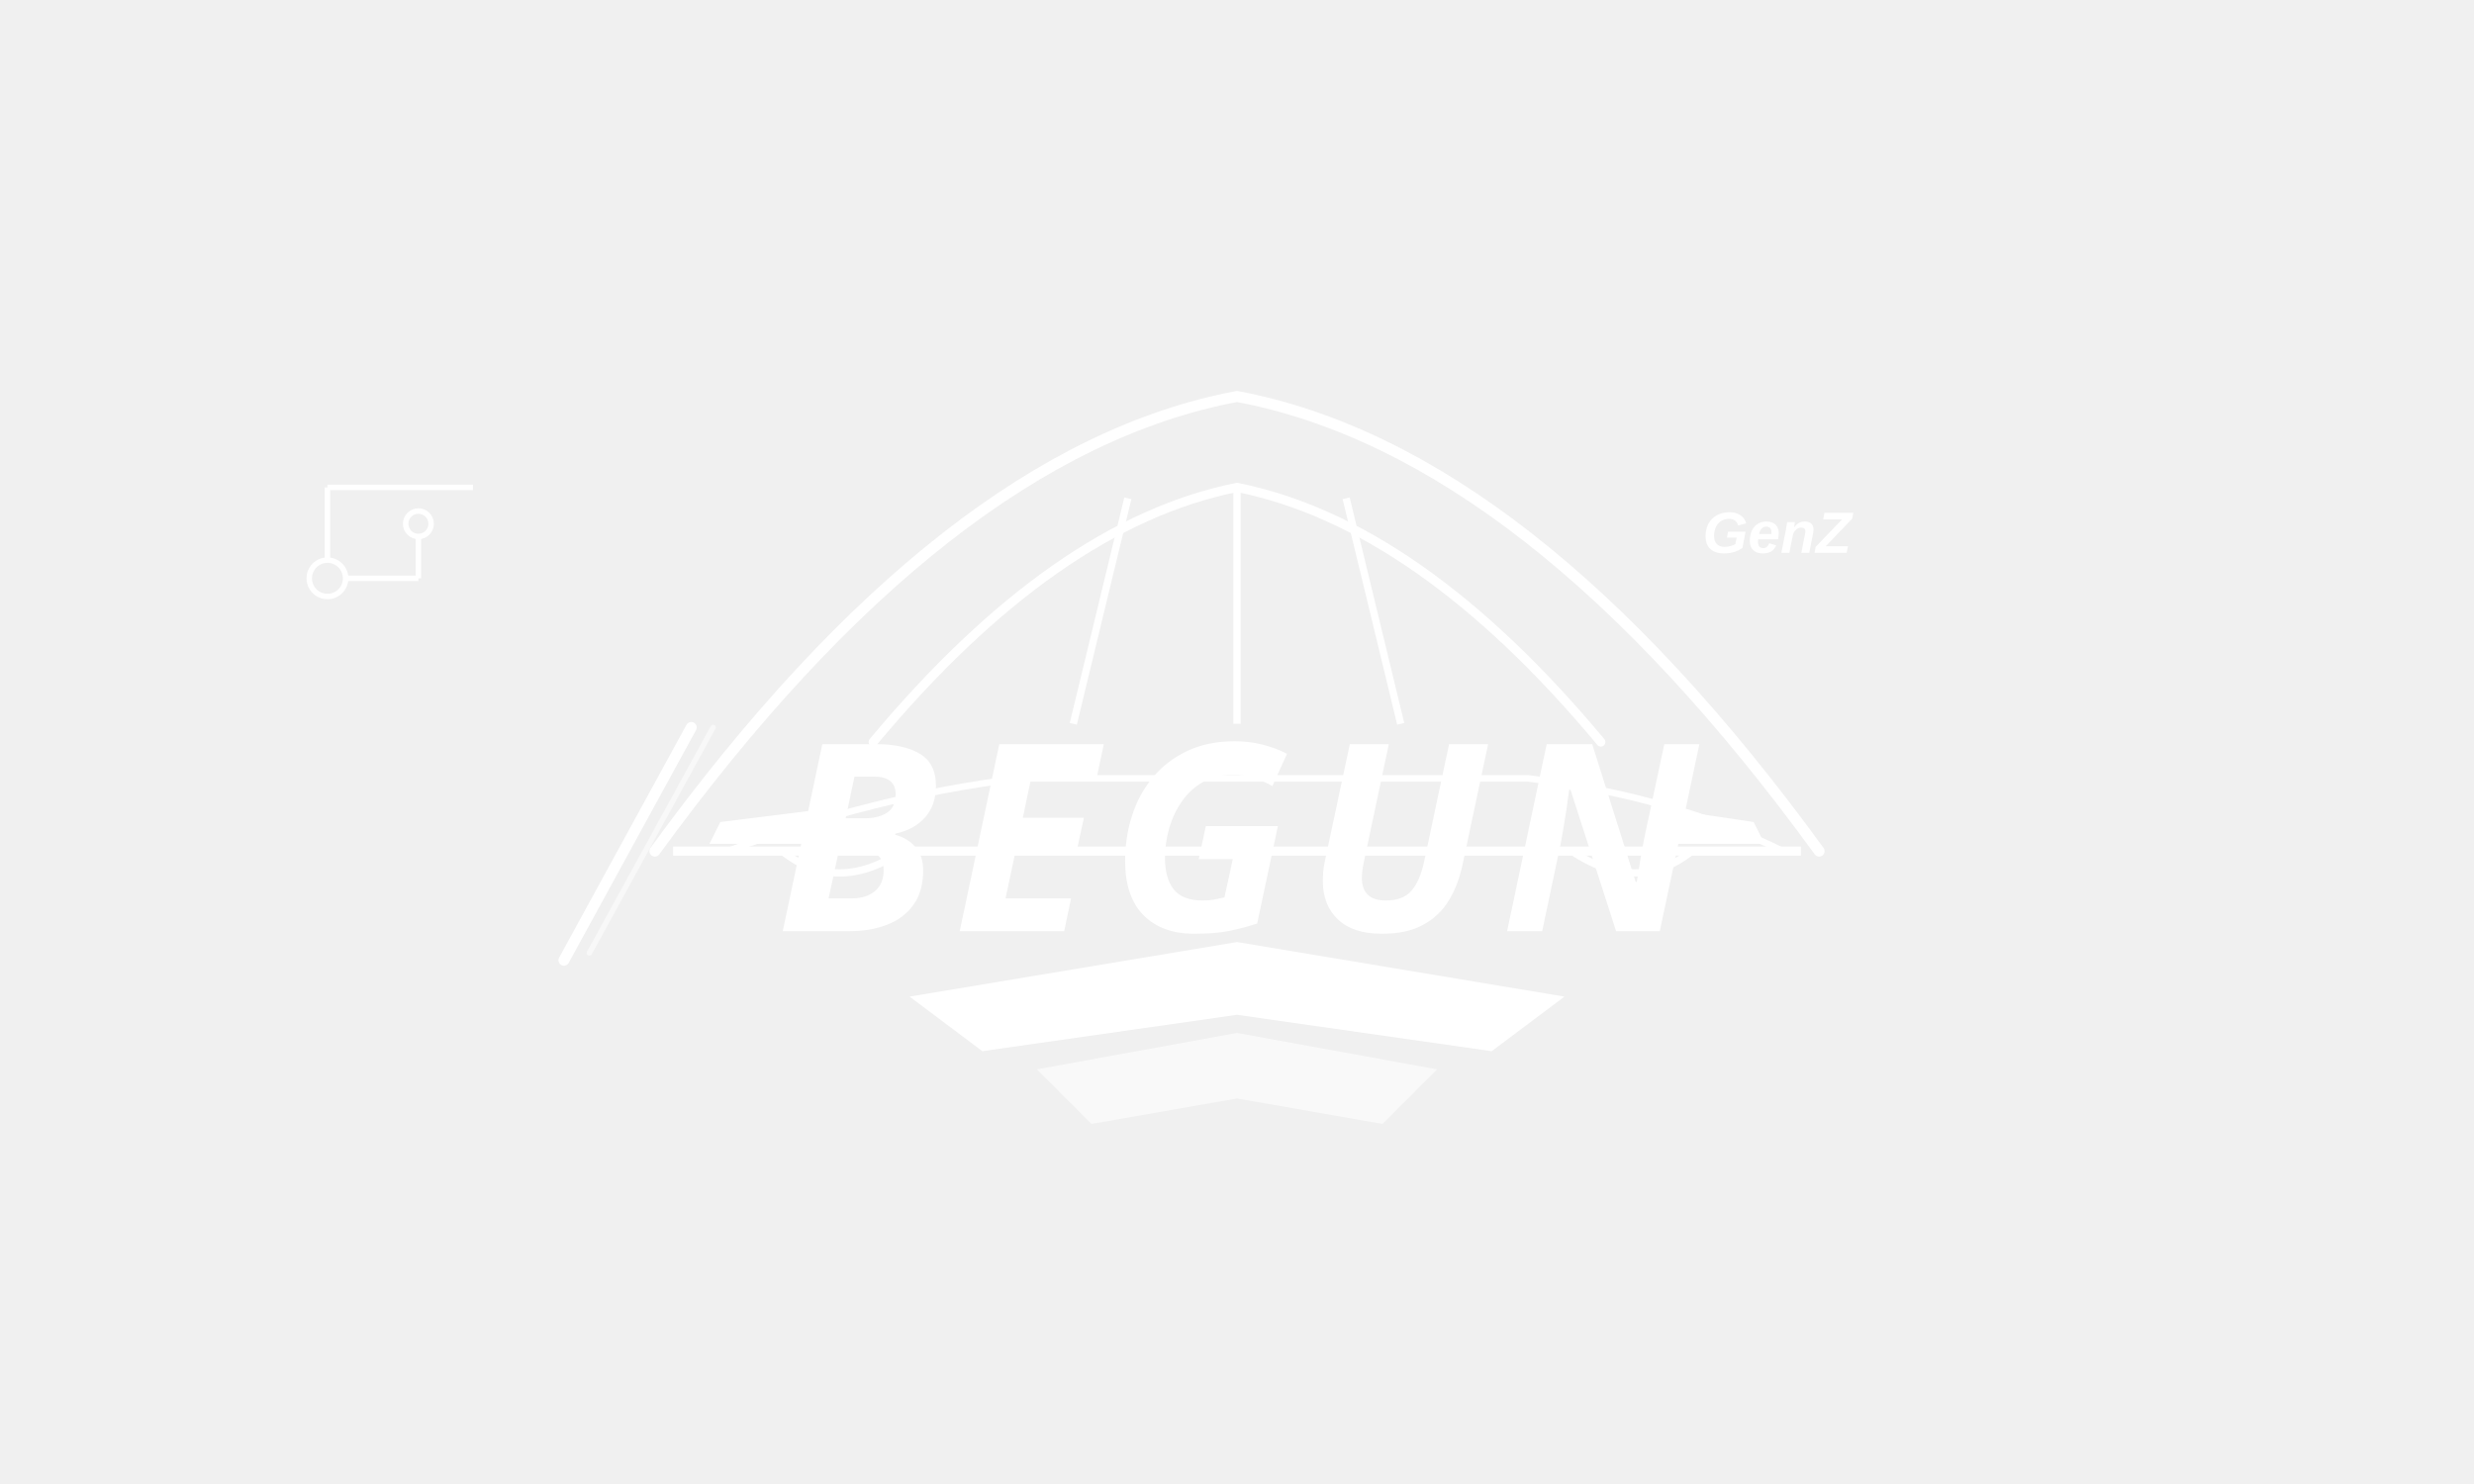
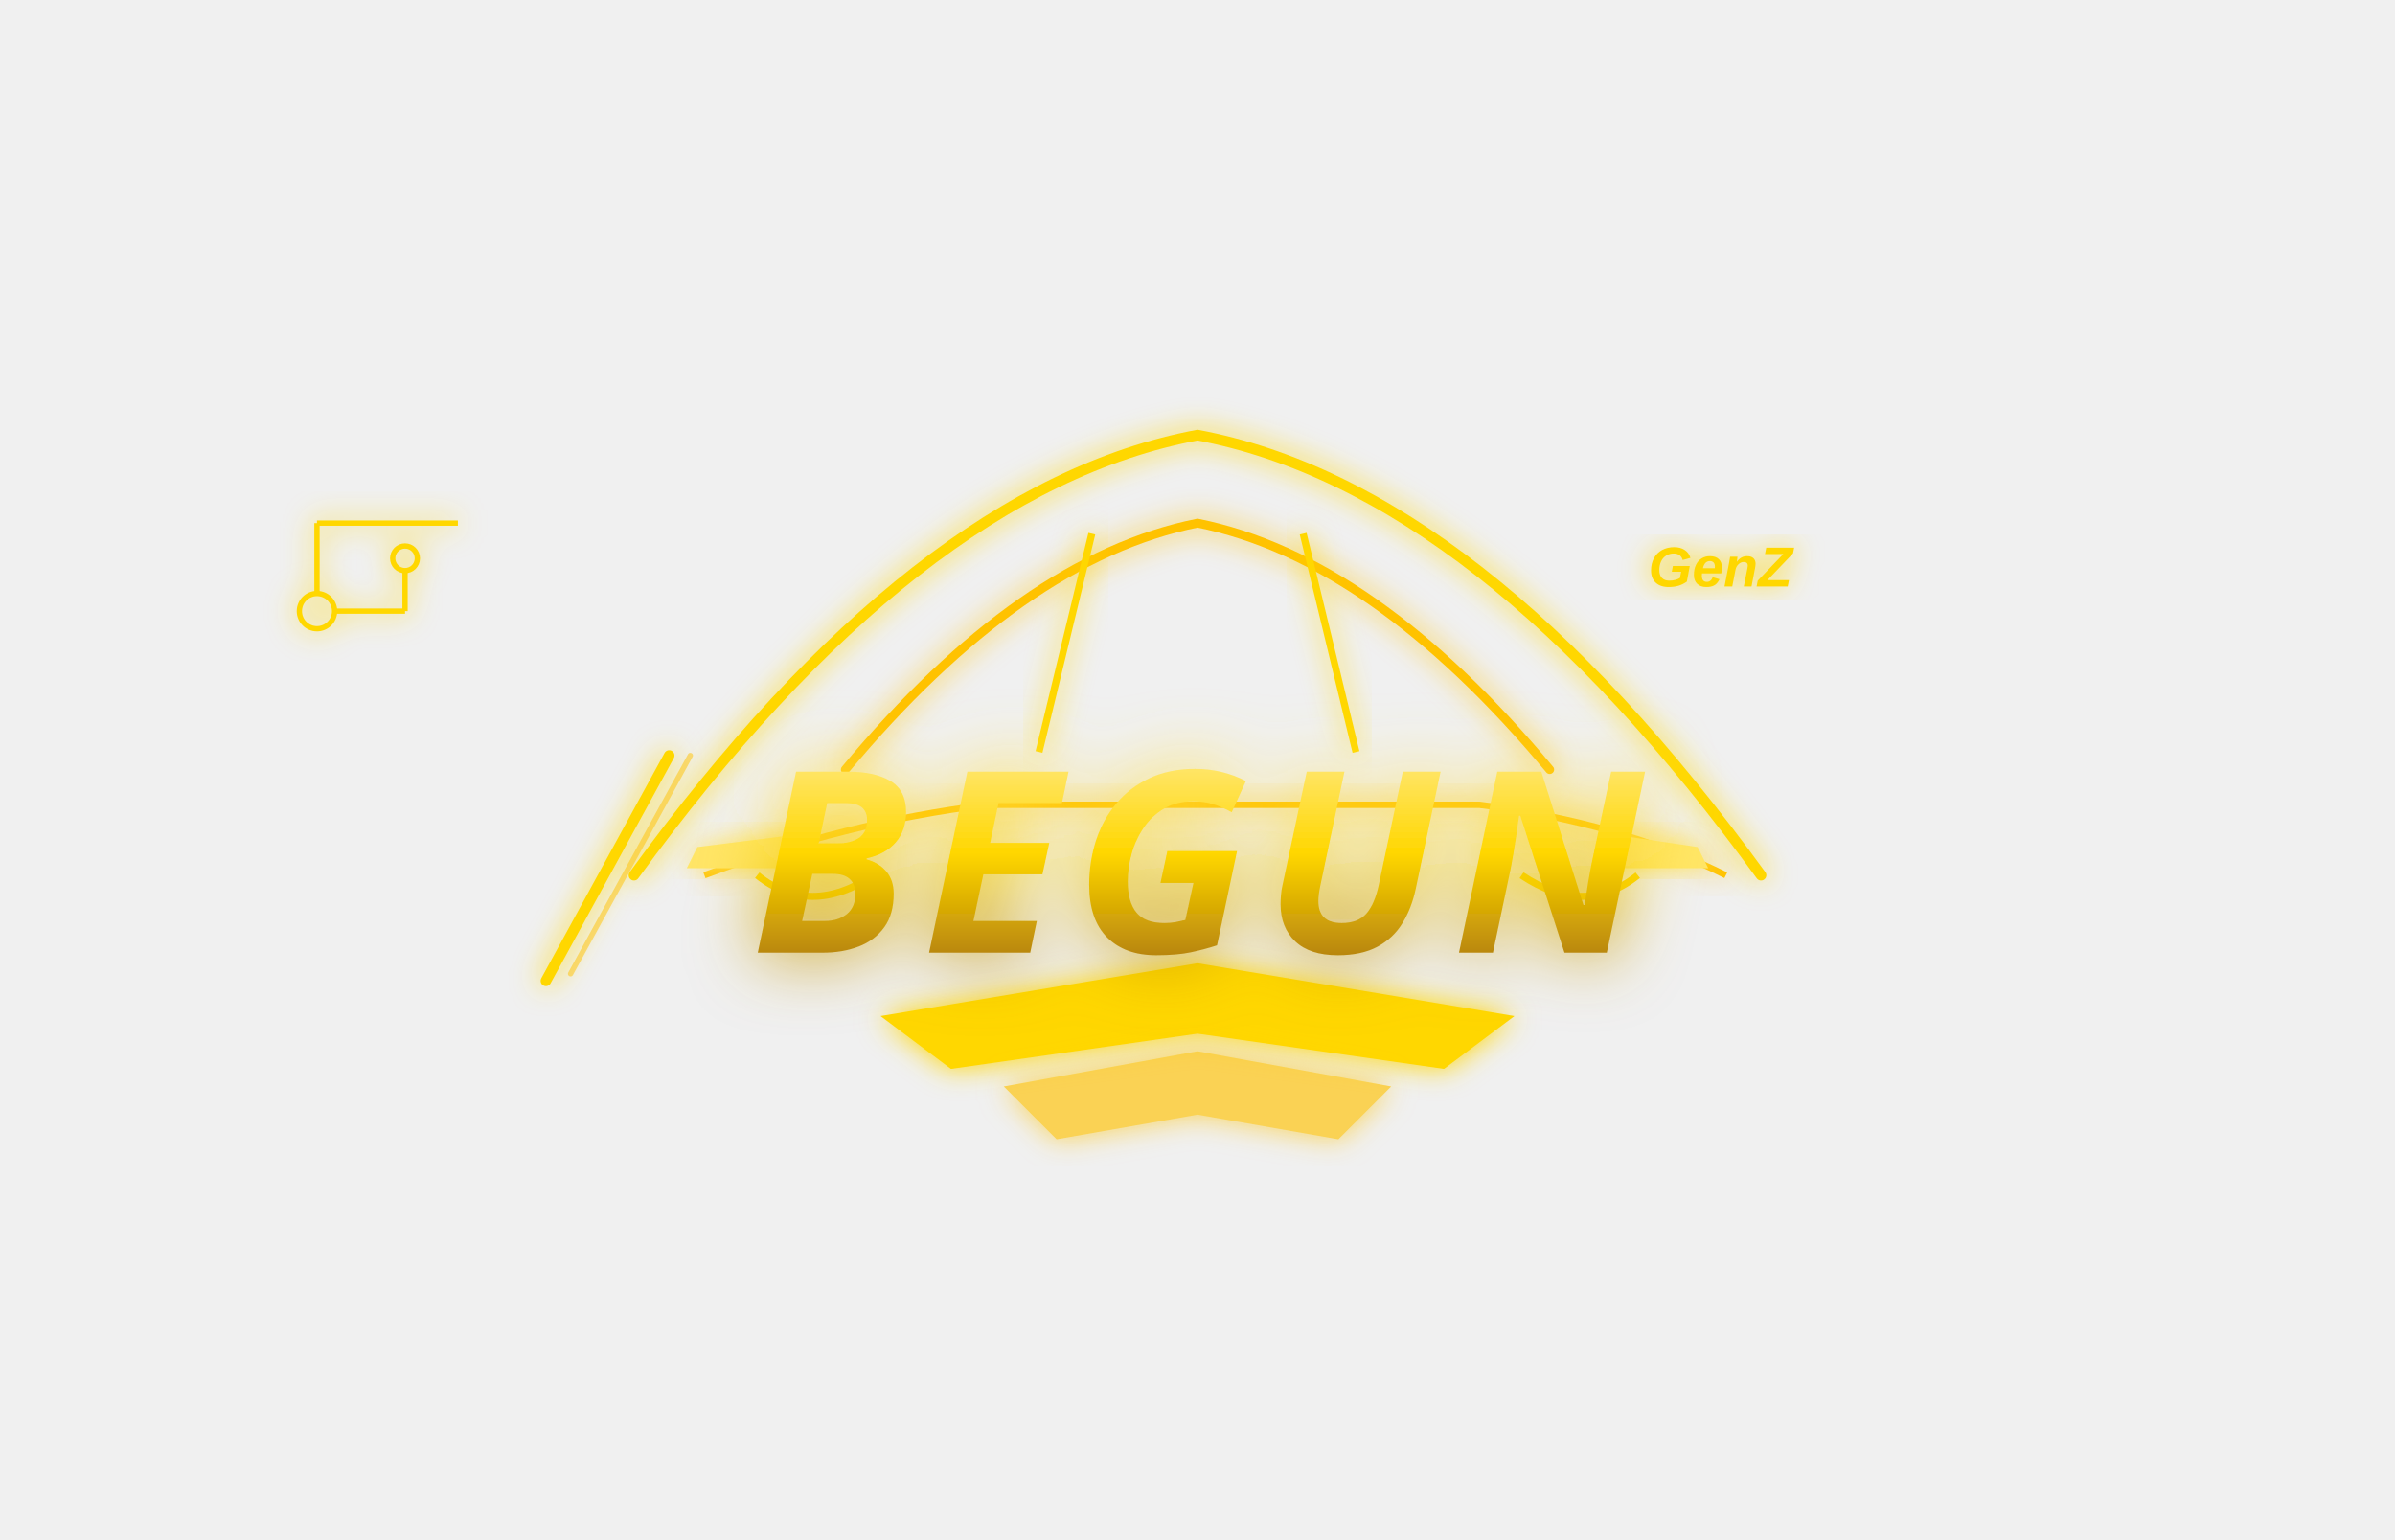
- <svg xmlns="http://www.w3.org/2000/svg" width="200" height="120" viewBox="0 0 680 400">
-   <circle cx="90" cy="155" r="5" fill="none" stroke="white" stroke-width="1.5" />
-   <circle cx="115" cy="140" r="3.5" fill="none" stroke="white" stroke-width="1.5" />
-   <line x1="95" y1="155" x2="115" y2="155" stroke="white" stroke-width="1.5" />
-   <line x1="115" y1="155" x2="115" y2="143" stroke="white" stroke-width="1.5" />
-   <line x1="90" y1="150" x2="90" y2="130" stroke="white" stroke-width="1.5" />
-   <line x1="90" y1="130" x2="130" y2="130" stroke="white" stroke-width="1.5" />
-   <path d="M180 230 Q260 120 340 105 Q420 120 500 230" fill="none" stroke="white" stroke-width="3" stroke-linecap="round" />
-   <path d="M240 200 Q290 140 340 130 Q390 140 440 200" fill="none" stroke="white" stroke-width="2.5" stroke-linecap="round" />
-   <line x1="310" y1="133" x2="295" y2="195" stroke="white" stroke-width="2" />
-   <line x1="340" y1="130" x2="340" y2="195" stroke="white" stroke-width="2" />
-   <line x1="370" y1="133" x2="385" y2="195" stroke="white" stroke-width="2" />
-   <path d="M185 230 L495 230" stroke="white" stroke-width="2.5" />
-   <path d="M200 230 Q240 215 280 210 L420 210 Q460 215 490 230" fill="none" stroke="white" stroke-width="1.8" />
-   <polygon points="198,222 230,218 225,228 195,228" fill="white" />
-   <polygon points="482,222 455,218 458,228 485,228" fill="white" />
-   <path d="M215 230 Q230 242 248 230" fill="none" stroke="white" stroke-width="2" />
-   <path d="M432 230 Q450 242 465 230" fill="none" stroke="white" stroke-width="2" />
-   <polygon points="250,270 340,255 430,270 410,285 340,275 270,285" fill="white" />
-   <polygon points="285,290 340,280 395,290 380,305 340,298 300,305" fill="white" opacity="0.6" />
-   <text x="340" y="252" text-anchor="middle" font-family="'Arial Black',sans-serif" font-size="72" font-weight="900" fill="white" letter-spacing="4" font-style="italic">BEGUN</text>
-   <line x1="190" y1="196" x2="155" y2="260" stroke="white" stroke-width="3" stroke-linecap="round" />
-   <line x1="196" y1="196" x2="162" y2="258" stroke="white" stroke-width="1.5" stroke-linecap="round" opacity="0.5" />
-   <text x="468" y="148" font-family="Arial,sans-serif" font-size="16" font-weight="700" fill="white" font-style="italic">GenZ</text>
+ <svg xmlns="http://www.w3.org/2000/svg" width="280" height="180" viewBox="0 0 680 400">
+   <defs>
+     <linearGradient id="goldGrad" x1="0%" y1="0%" x2="0%" y2="100%">
+       <stop offset="0%" style="stop-color:#FFE566" />
+       <stop offset="45%" style="stop-color:#FFD700" />
+       <stop offset="100%" style="stop-color:#B8860B" />
+     </linearGradient>
+     <filter id="glow" x="-30%" y="-30%" width="160%" height="160%">
+       <feGaussianBlur stdDeviation="4" result="blur" />
+       <feMerge>
+         <feMergeNode in="blur" />
+         <feMergeNode in="SourceGraphic" />
+       </feMerge>
+     </filter>
+     <filter id="softGlow" x="-50%" y="-50%" width="200%" height="200%">
+       <feGaussianBlur stdDeviation="10" result="blur" />
+       <feMerge>
+         <feMergeNode in="blur" />
+         <feMergeNode in="SourceGraphic" />
+       </feMerge>
+     </filter>
+   </defs>
+   <g filter="url(#glow)">
+     <circle cx="90" cy="155" r="5" fill="none" stroke="#FFD700" stroke-width="1.5" />
+     <circle cx="115" cy="140" r="3.5" fill="none" stroke="#FFD700" stroke-width="1.5" />
+     <line x1="95" y1="155" x2="115" y2="155" stroke="#FFD700" stroke-width="1.5" />
+     <line x1="115" y1="155" x2="115" y2="143" stroke="#FFD700" stroke-width="1.5" />
+     <line x1="90" y1="150" x2="90" y2="130" stroke="#FFD700" stroke-width="1.5" />
+     <line x1="90" y1="130" x2="130" y2="130" stroke="#FFD700" stroke-width="1.5" />
+   </g>
+   <path d="M180 230 Q260 120 340 105 Q420 120 500 230" fill="none" stroke="#FFD700" stroke-width="3" stroke-linecap="round" filter="url(#glow)" />
+   <path d="M240 200 Q290 140 340 130 Q390 140 440 200" fill="none" stroke="#FFC200" stroke-width="2.5" stroke-linecap="round" filter="url(#glow)" />
+   <line x1="310" y1="133" x2="295" y2="195" stroke="#FFD700" stroke-width="2" filter="url(#glow)" />
+   <line x1="340" y1="130" x2="340" y2="195" stroke="#FFD700" stroke-width="2" filter="url(#glow)" />
+   <line x1="370" y1="133" x2="385" y2="195" stroke="#FFD700" stroke-width="2" filter="url(#glow)" />
+   <path d="M185 230 L495 230" stroke="#FFD700" stroke-width="2.5" filter="url(#glow)" />
+   <path d="M200 230 Q240 215 280 210 L420 210 Q460 215 490 230" fill="none" stroke="#FFC200" stroke-width="1.8" filter="url(#glow)" />
+   <polygon points="198,222 230,218 225,228 195,228" fill="#FFE566" filter="url(#glow)" />
+   <polygon points="482,222 455,218 458,228 485,228" fill="#FFE566" filter="url(#glow)" />
+   <path d="M215 230 Q230 242 248 230" fill="none" stroke="#FFD700" stroke-width="2" />
+   <path d="M432 230 Q450 242 465 230" fill="none" stroke="#FFD700" stroke-width="2" />
+   <polygon points="250,270 340,255 430,270 410,285 340,275 270,285" fill="#FFD700" filter="url(#glow)" />
+   <polygon points="285,290 340,280 395,290 380,305 340,298 300,305" fill="#FFC200" opacity="0.65" filter="url(#glow)" />
+   <text x="340" y="252" text-anchor="middle" font-family="'Arial Black',sans-serif" font-size="72" font-weight="900" fill="url(#goldGrad)" letter-spacing="4" font-style="italic" filter="url(#softGlow)">BEGUN</text>
+   <line x1="190" y1="196" x2="155" y2="260" stroke="#FFD700" stroke-width="3" stroke-linecap="round" filter="url(#glow)" />
+   <line x1="196" y1="196" x2="162" y2="258" stroke="#FFC200" stroke-width="1.5" stroke-linecap="round" opacity="0.5" />
+   <text x="468" y="148" font-family="Arial,sans-serif" font-size="16" font-weight="700" fill="#FFD700" font-style="italic" filter="url(#glow)">GenZ</text>
</svg>
